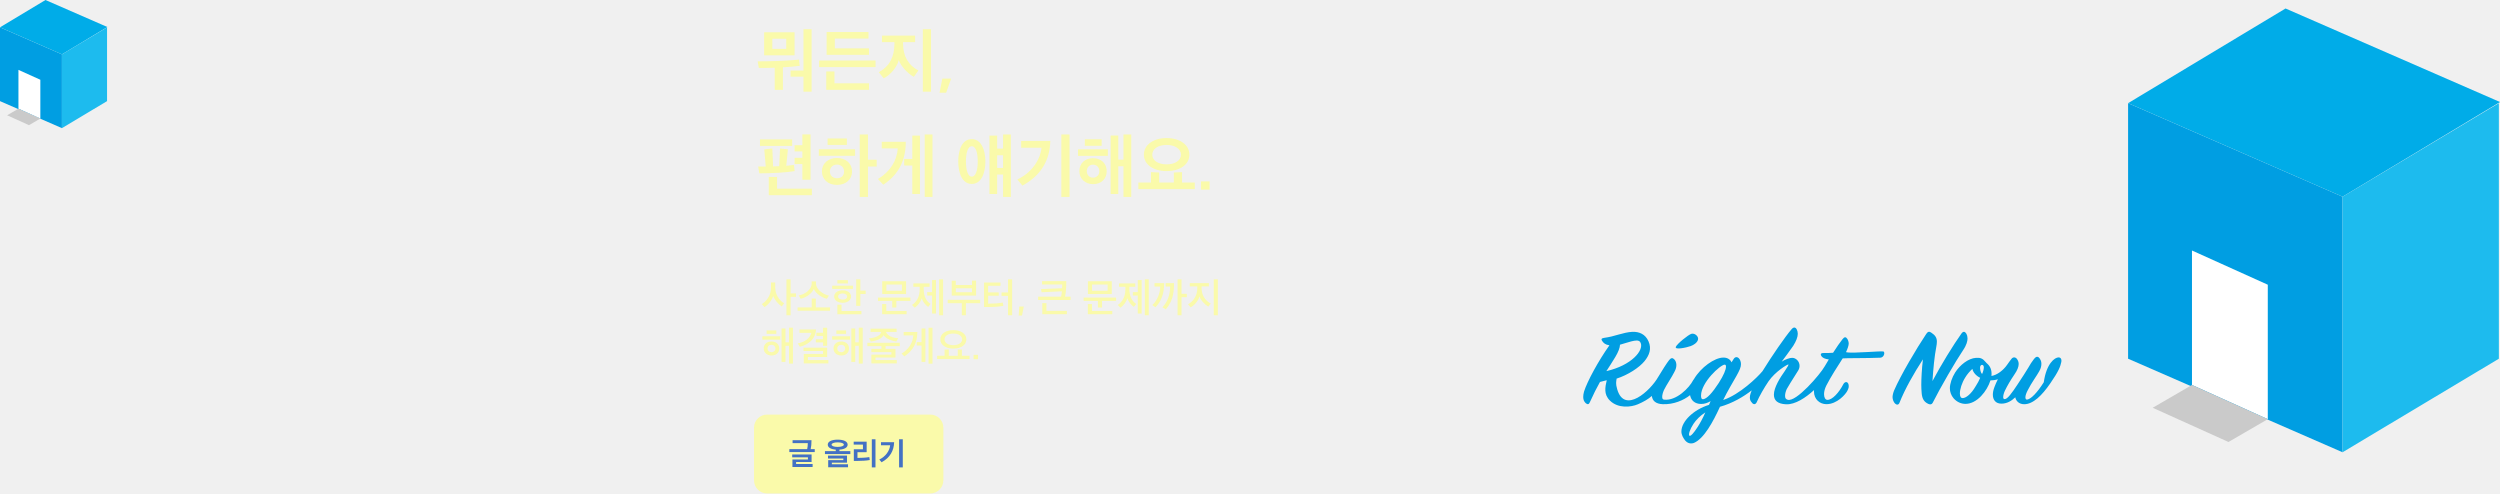
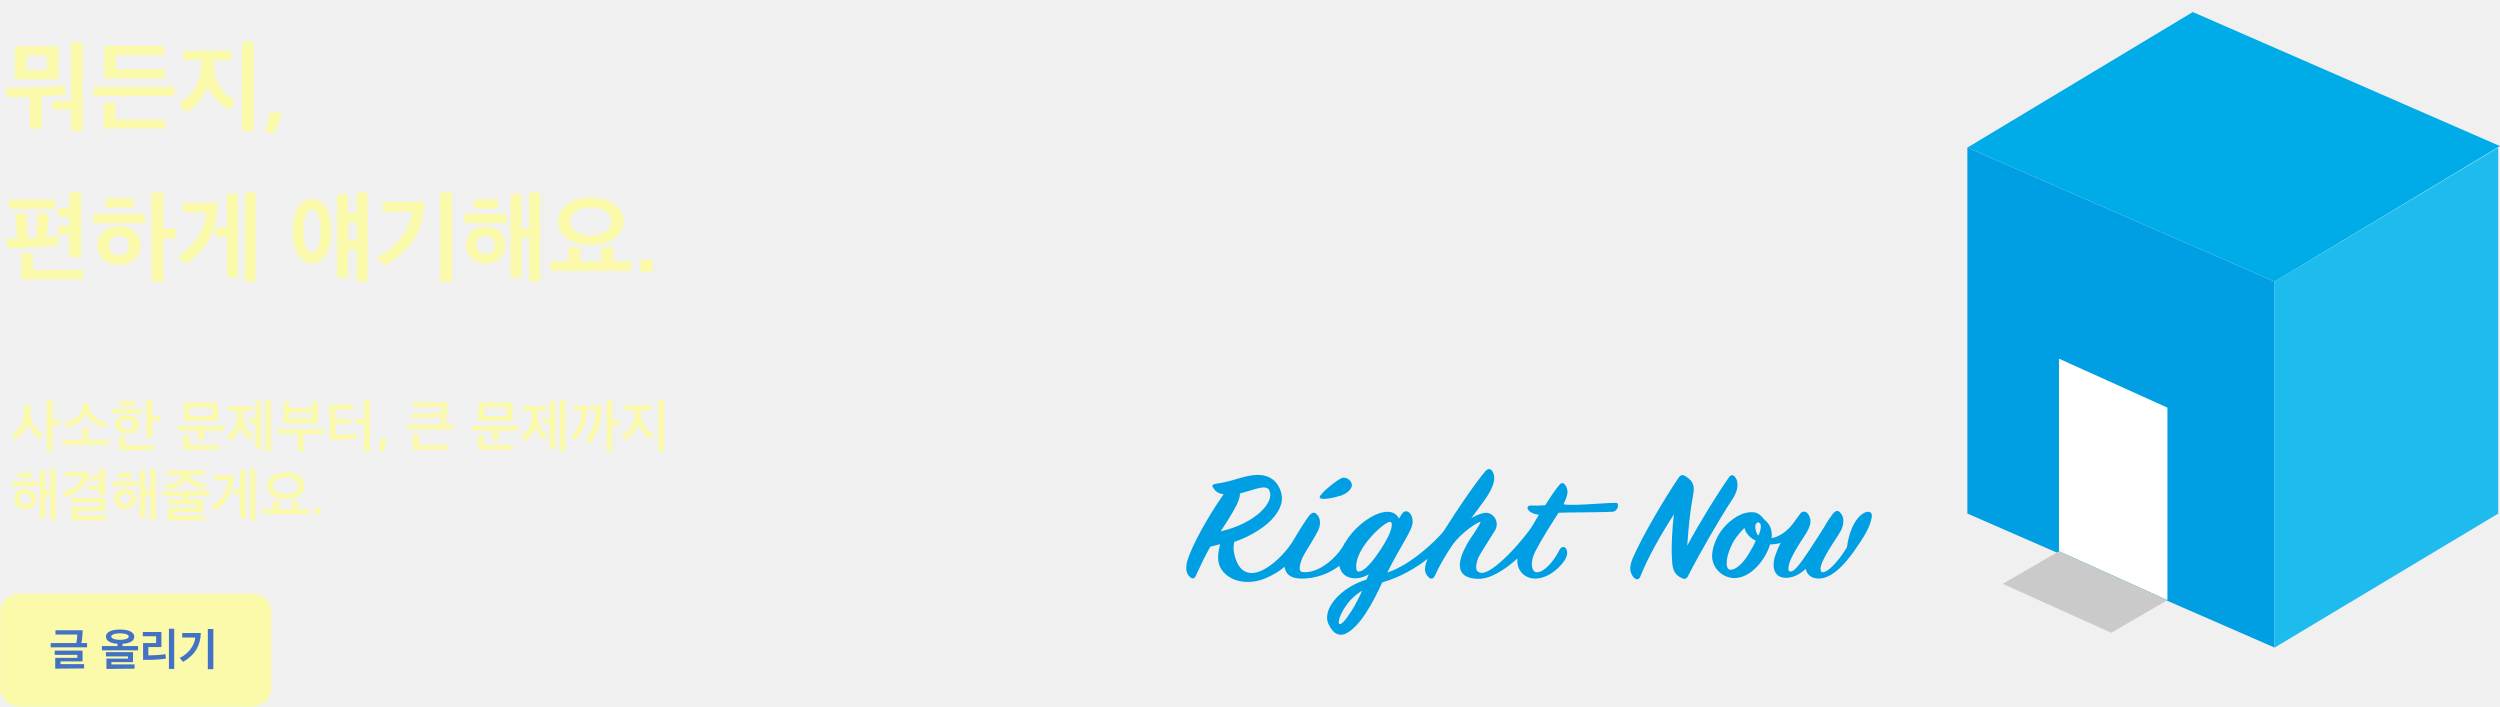
- <svg xmlns="http://www.w3.org/2000/svg" id="_레이어_2" data-name="레이어 2" viewBox="0 0 1425.94 281.46">
-   <defs>
-     <style>
-       .cls-1 {
-         fill: #4371c4;
-       }
- 
-       .cls-1, .cls-2, .cls-3, .cls-4, .cls-5, .cls-6, .cls-7 {
-         stroke-width: 0px;
-       }
- 
-       .cls-2 {
-         fill: #00ace8;
-       }
- 
-       .cls-3 {
-         fill: #009ee2;
-       }
- 
-       .cls-4 {
-         fill: #fff;
-       }
- 
-       .cls-5 {
-         fill: #fafaaa;
-       }
- 
-       .cls-6 {
-         fill: #1dbbee;
-       }
- 
-       .cls-7 {
-         fill: #cacaca;
-       }
-     </style>
-   </defs>
-   <g id="_레이어_1-2" data-name="레이어 1">
-     <g>
-       <path class="cls-5" d="m441.88,51.27v-12.64c-3.32.12-6.48.12-9.08.12l-.64-3.76c8.96,0,18.52-.4,23.6-1l.36,3.56c-2.8.4-6.12.64-9.56.84v12.88h-4.68Zm11.32-19.72h-17.36v-13.16h17.36v13.16Zm-4.76-9.44h-7.92v5.76h7.92v-5.76Zm2.48,18.12h7.36v-23.56h4.64v35.63h-4.64v-8.56h-7.36v-3.52Z" />
-       <path class="cls-5" d="m467.2,38.27v-3.76h32.19v3.76h-32.19Zm4.08,12.96v-10.48h4.68v6.76h19.72v3.72h-24.4Zm.2-19.96v-13h23.88v3.72h-19.2v5.6h19.48v3.68h-24.16Z" />
-       <path class="cls-5" d="m521.24,43.83c-3.16-1.6-7.52-6.12-8.6-9.56-.84,3.6-4.44,8.36-8.6,10.4l-2.8-3.48c6-3.2,8.92-8.72,8.92-16.2v-.96h-7.12v-3.72h18.92v3.72h-6.88v.92c0,7.52,3.4,12.48,8.76,15.24l-2.6,3.64Zm5.12,8.48V16.67h4.68v35.63h-4.68Z" />
-       <path class="cls-5" d="m537.48,44.83h5.04l-2.88,8.08h-3.76l1.6-8.08Z" />
-       <path class="cls-5" d="m453.24,97.59c-4.48.8-12.76,1.28-20.16,1.28l-.64-3.88h4.32l-.84-9.8c1.52-.2,3.04-.32,4.6-.52.12,3.44.28,6.8.44,10.24,1.16,0,2.32-.08,3.48-.12.12-3.36.28-6.72.48-10.08l4.48.44-.92,9.4c1.6-.16,3.04-.28,4.36-.52l.4,3.56Zm-19.76-14.36v-3.72h18.36v3.72h-18.36Zm5,28.12v-10.44h4.72v6.72h19.88v3.72h-24.6Zm14.72-28.52h4.44v-6.16h4.68v25.84h-4.68v-8.92h-4.44v-3.6h4.44v-3.64h-4.44v-3.52Z" />
-       <path class="cls-5" d="m467.04,88.87v-3.72h20.68v3.72h-20.68Zm10.36,1.24c5.12,0,8.6,3.2,8.6,7.68s-3.48,7.68-8.6,7.68-8.6-3.16-8.6-7.68,3.48-7.68,8.6-7.68Zm-5.36-11.12h11v3.68h-11v-3.68Zm5.36,22.68c2.6,0,4.04-1.56,4.04-3.88s-1.72-3.92-4.04-3.92-4.04,1.56-4.04,3.92,1.68,3.88,4.04,3.88Zm17.68-10.56h4.96v3.88h-4.96v17.32h-4.72v-35.63h4.72v14.44Z" />
-       <path class="cls-5" d="m503.8,105.35l-3.04-3.24c6.96-4.16,10.8-10.4,11.32-17.48h-9.16v-3.76h13.72c0,10.64-4.12,18.76-12.84,24.48Zm16.56,5.32v-16.24h-4.64v-3.76h4.64v-13.32h4.36v33.31h-4.36Zm7.08,1.64v-35.63h4.44v35.63h-4.44Z" />
-       <path class="cls-5" d="m554.24,104.91c-5.48,0-7.68-6.28-7.68-12.84s2.2-12.72,7.68-12.72,7.8,6.24,7.8,12.76-2.24,12.8-7.8,12.8Zm.04-21.48c-2.32,0-3.32,3.92-3.32,8.68s1,8.64,3.32,8.64,3.4-3.88,3.4-8.64-1-8.68-3.4-8.68Zm17.84,28.88v-12.76h-3.36v11.12h-4.4v-33.31h4.4v7.4h3.36v-8.08h4.44v35.63h-4.44Zm-3.36-16.52h3.36v-7.24h-3.36v7.24Z" />
-       <path class="cls-5" d="m583.16,105.87l-2.88-3.52c7.8-3.56,13.12-11,13.76-18.08h-11.6v-3.88h16.64c-.28,10.76-5.04,19.56-15.92,25.48Zm22.2,6.44v-35.63h4.68v35.63h-4.68Z" />
-       <path class="cls-5" d="m614.88,85.19h17v3.72h-17v-3.72Zm8.56,19.84c-4.6,0-7.8-3.16-7.8-7.4,0-4.52,3.24-7.4,7.8-7.4s7.8,2.92,7.8,7.4-3.16,7.4-7.8,7.4Zm-4.68-25.6h9.6v3.72h-9.6v-3.72Zm4.68,14.48c-2.04,0-3.56,1.52-3.56,3.72s1.52,3.72,3.56,3.72,3.6-1.56,3.6-3.72-1.52-3.72-3.6-3.72Zm17.36,18.4v-17.48h-2.96v15.84h-4.36v-33.35h4.36v13.76h2.96v-14.4h4.44v35.63h-4.44Z" />
-       <path class="cls-5" d="m649.28,107.87v-3.76h7.2v-5.92l4.68.2v5.72h8.36v-5.72l4.68-.2v5.92h7.28v3.76h-32.19Zm16.12-10.28c-7.8,0-12.96-3.92-12.96-9.36s5.16-9.48,12.96-9.48,13,4,13,9.48-5.16,9.36-13,9.36Zm0-14.92c-4.96,0-8.16,2.32-8.16,5.56s3.2,5.52,8.16,5.52,8.2-2.32,8.2-5.52-3.24-5.56-8.2-5.56Z" />
-       <path class="cls-5" d="m685.04,103.47h4.88v4.68h-4.88v-4.68Z" />
-     </g>
-     <rect class="cls-5" x="430.07" y="236.46" width="108" height="45" rx="7.48" ry="7.48" />
-     <g>
-       <path class="cls-1" d="m462.39,256.19h2.32v1.67h-14.49v-1.67h10.17c.23-.9.38-2.39.36-3.44h-8.68v-1.66h10.79c0,2.03-.14,3.67-.47,5.1Zm-10.41,10.17v-4.3h8.84v-1.19h-8.97v-1.66h11.06v4.3h-8.84v1.15h9.42v1.69h-11.51Z" />
-       <path class="cls-1" d="m477.8,250.76c3.6,0,5.67,1.15,5.67,2.86,0,1.57-1.69,2.65-4.68,2.84v.86h6.23v1.67h-14.49v-1.67h6.16v-.86c-2.92-.22-4.56-1.31-4.56-2.84,0-1.71,2.05-2.86,5.67-2.86Zm-5.42,15.75v-4.07h8.64v-.9h-8.75v-1.66h10.84v4.03h-8.64v.88h9.22v1.71h-11.31Zm5.42-11.6c2.21,0,3.51-.58,3.51-1.3s-1.3-1.3-3.51-1.3-3.49.58-3.49,1.3,1.28,1.3,3.49,1.3Z" />
-       <path class="cls-1" d="m496.09,262.39c-1.69.34-4.68.52-7.4.52h-1.69v-6.66h5.2v-2.67h-5.28v-1.67h7.4v6.01h-5.24v3.26c1.53,0,4.72-.09,6.77-.47l.23,1.67Zm3.26-11.85v16.04h-2.09v-16.04h2.09Z" />
-       <path class="cls-1" d="m502.83,263.68l-1.3-1.58c3.51-1.6,5.91-4.95,6.19-8.14h-5.22v-1.75h7.49c-.13,4.84-2.27,8.8-7.17,11.47Zm9.99,2.9v-16.04h2.11v16.04h-2.11Z" />
-     </g>
-     <g>
-       <path class="cls-3" d="m964.4,197.36c1.56-.55,3.49-1.77,4.07-3.48.64-1.9-1.79-4.05-3.75-3.48-1.73.5-8.33,5.83-8.89,7.48-.6,1.78,5.84.46,8.58-.51Z" />
-       <path class="cls-3" d="m1052.9,200.89c.86-1.81,1.56-3.77,1.56-4.93,0-.78-.29-1.88-.79-2.65-.79-1.23-1.65-1.29-2.73.13-1.65,2.13-3.16,4.27-5.39,7.76-1.58.13-3.52.19-5.17.13-1.65-.06-2.37.58-1.37,1.94.57.78,1.87,1.49,4.1,1.75-.78,1.27-1.56,2.58-2.3,3.87-.08.09-.15.2-.21.31-2.16,3.95-16.25,20.58-21.07,18.78-.94-.35-1.37-.84-1.37-2.2,0-1.03.29-2.39.93-3.82.79-1.55,2.59-4.27,6.54-10.61.57-.91.79-1.81.79-2.72,0-2.52-2.08-4.53-4.17-4.53-1.37,0-3.88.78-6.04,2.2.72-.91,5.17-6.92,6.61-9.05,1.72-2.72,2.59-5.11,2.59-6.86,0-.91-.22-1.75-.57-2.46-.65-1.29-1.72-1.55-2.87-.26-3.81,4.4-11.21,15.19-16.69,24.03-3.02,3.66-13.09,13.36-22.41,16.45,2.37-4.92,5.25-9.64,7.55-13.71,1.8-3.23,2.59-4.98,2.59-6.73,0-1.36-.5-2.59-1.15-3.3-.93-.97-2.23-1.03-3.09.45-.43.71-.86,1.36-1.15,1.81-.65-1.55-2.23-2.72-4.6-2.72-5.12,0-12.94,5.65-16.83,12.29-.15.13-.29.32-.42.57-2.23,4.4-9.6,11.94-16.61,11.14-.79-.09-1.08-.58-1.08-1.62s.36-2.39,1.01-3.88c1.22-2.59,4.53-7.44,5.89-10.22,1.87-3.23,1.29-6.02-.07-7.31-.93-.97-1.8-.84-2.87.45-1.36,1.72-4.21,6.22-6.22,9.6-4.41,7.84-19.15,21.36-23.37,7.18-1.03-3.47-.59-4.35-.37-6.2,6.42-2.06,12.86-6.23,15.94-9.99,2.66-3.3,4.17-6.99,2.23-11.32-1.8-4.07-5.32-5.5-9.13-5.37-2.66.13-5.17.78-7.91,1.55-2.59.78-5.32,1.49-8.19,1.88-1.51.19-1.87.71-1.29,1.62.86,1.36,1.87,2.26,4.24,2.65-6.32,8.86-12.65,20.63-14.44,26.26-.36,1.16-.5,2.33-.5,3.23,0,1.62.57,2.65,1.37,3.43,1.08.97,1.87.84,2.37-.39,2.16-4.79,4.02-8.47,5.82-11.64l3.86-.99c-.88,3.87-1.84,8,1.78,11.59,4.67,4.62,12,3.84,16.03,2.11,3.11-1.34,5.84-2.87,7.91-4.73.31,2.78,2.27,4.56,6.28,4.7,6.26.22,11.89-2.26,15.52-5.15.55,3.04,2.8,5.02,6.34,5.02,1.94,0,3.81-.65,5.39-1.62l-.93,2.13c-8.77,2.72-15.74,9.38-15.74,15.2,0,2.01,1.08,3.69,2.08,5.04,1.51,1.81,3.31,2.07,5.03,1.49,5.82-2.46,11.07-12.29,14.88-20.63,7.17-1.99,13.49-5.78,18.12-9.37-.03.06-.06.13-.08.19-1.8,4.27-.79,5.82.36,7.05.86.97,1.94.78,2.52-.39,1.72-3.88,4.31-8.34,6.76-11.97,3.81-5.56,10.64-9.64,11.28-9.64.5,0-.57,1.55-1.94,3.69-2.73,3.82-6.25,9.44-6.25,13.52,0,3.36,2.16,5.26,6.9,5.5,5.22.26,11.26-3.78,16-8.12-.03.28-.04.55-.04.81,0,4.46,3.31,7.24,7.11,7.24,6.04,0,10.85-5.56,11.86-7.5.79-1.49,1.08-2.46.72-3.82-.5-1.75-2.16-1.62-2.95-.06-2.52,4.85-6.25,8.93-9.06,8.93-1.22,0-1.94-1.36-1.94-3.3,0-1.42.43-3.1,1.29-4.85,2.52-4.92,6.61-11.32,9.34-15.52,1.58-.19,14.18-.06,21.48-.39,1.73-.08,2.73-2.24,2.01-3.41-.5-.78-17.85,1.22-21.6.25Zm-131.62,2.83c1.8-3.04,2.66-5.3,2.73-7.11l2.8-.84c2.3-.71,5.03-1.55,6.68-1.55,1.08,0,1.87.32,2.3,1.36,1.87,4.27-5.17,12.81-19.55,16.1,1.29-2,3.09-4.72,5.03-7.96Zm47.01,39.84c-2.23,3.49-4.02,5.43-4.67,4.98-.72-.58.22-3.62,2.3-6.79,1.51-2.26,3.74-4.59,6.76-6.53-1.37,3.23-2.95,6.08-4.38,8.34Zm12.07-25.16c-3.52,5.43-6.9,9.38-9.2,9.31-.65,0-.93-.84-.93-2.07,0-7.5,11.07-17.66,13.51-17.66.5,0,.72.39.72,1.16,0,1.68-1.29,4.85-4.1,9.25Z" />
-       <path class="cls-3" d="m1122.21,192.85c0-.91-.22-1.75-.65-2.52-.79-1.23-1.65-1.55-2.73-.19-4.74,6.66-11.71,17.98-16.6,27.23.5-7.44,1.15-14.16,2.16-19.4.22-1.16.36-2.2.36-3.1,0-2.33-1.01-3.69-3.16-5.11-1.08-.78-1.94-.78-2.87.65-5.46,8.15-14.59,23.54-18.33,32.21-.57,1.36-.93,2.91-.93,3.88,0,1.49.65,2.78,1.37,3.62,1.01.97,2.08.91,2.59-.39,3.16-7.96,8.26-16.88,13.37-24.77-.65,5.5-.93,10.87-.93,14.62,0,1.55.07,2.85.22,4.72.29,3.3,1.44,4.98,3.81,6.08,1.22.58,2.01.19,2.44-.58,4.38-8.73,13.22-23.93,17.25-29.88,2.23-3.23,2.66-5.5,2.66-7.05Z" />
-       <path class="cls-3" d="m1174.14,203.85c-2.08,0-6.9,3.36-8.41,14.16-3.59,5.76-7.47,9.9-9.7,9.9-.5,0-.79-.52-.79-1.36,0-.91.5-2.39,1.29-3.88,2.23-4.46,5.25-8.41,6.61-10.93.93-1.62,1.22-2.98,1.22-4.27,0-1.36-.43-2.26-1.15-3.23-.93-1.16-1.94-.91-3.02.45-1.22,1.55-2.3,3.23-3.38,5.17-1.37,2.2-3.09,5.04-6.11,9.51-3.16,4.79-5.68,8.28-7.26,8.28-.65,0-.86-.39-.86-1.16,0-.91.29-2.13.93-3.56,1.44-3.04,3.16-5.89,5.53-9.44,1.58-2.26,2.37-4.27,2.37-5.89,0-1.03-.36-2.07-1.08-2.98-.79-.97-2.16-1.1-3.02.06-.79.97-1.8,2.39-2.52,3.43-2.16,3.1-5.61,5.76-8.91,6.34.36-3.56-.86-5.63-2.3-6.92-.36-.32-.72-.65-1.01-1.03-1.65-2-2.95-2.59-5.53-2.39-4.38.26-9.2,4.14-11.86,8.34-1.8,2.85-3.02,6.34-3.02,9.05,0,1.94.72,4.01,2.08,5.63,2.01,2.33,4.6,3.23,6.83,3.23,6.61,0,12.36-7.37,14.23-13.39,1.37,0,2.8-.19,4.24-.65-.79,1.55-1.37,2.91-1.94,4.4-.65,1.68-.93,3.17-.93,4.4,0,2.85,1.51,5.11,4.89,5.11,3.16,0,5.75-1.55,7.91-3.62.43,2.26,2.3,3.95,5.1,3.95,4.96,0,10.06-4.85,14.95-12.03,4.67-6.73,5.68-9.51,6.18-11.97.36-1.75-.36-2.72-1.58-2.72Zm-47.29,16.49c-2.52,4.4-5.53,6.73-7.4,6.73-.93,0-1.58-.71-1.58-2.65,0-2.39,1.08-5.95,3.02-9.05,1.15-1.94,2.66-3.62,4.1-4.98.43,2.13,2.3,4.07,4.46,5.11-.57,1.42-1.44,3.04-2.59,4.85Zm3.67-6.99c-.79-.84-1.15-2.52-1.15-3.69,0-1.03.65-1.55,1.08-1.55.5,0,1.08.39,1.08,1.36,0,.84-.29,2.39-1.01,3.88Z" />
-     </g>
-     <g>
-       <polygon class="cls-3" points="1336.14 257.96 1213.81 204.6 1213.81 58.84 1336.14 112.2 1336.14 257.96" />
-       <polygon class="cls-4" points="1293.49 239.09 1250.25 219.57 1250.25 142.88 1293.49 162.4 1293.49 239.09" />
-       <polygon class="cls-7" points="1293.49 239.09 1250.25 219.57 1227.83 232.58 1271.07 252.1 1293.49 239.09" />
-       <polygon class="cls-2" points="1425.94 58.19 1303.61 4.84 1213.81 58.84 1336.14 112.2 1425.94 58.19" />
-       <polygon class="cls-6" points="1336.14 257.96 1425.29 204.6 1425.29 58.84 1336.14 112.2 1336.14 257.96" />
-     </g>
-     <g>
-       <path class="cls-5" d="m445.88,174.8c-1.75-1.13-4.14-3.75-4.88-6-.71,2.44-2.76,5.01-5.01,6.37l-1.45-1.72c3.2-2.07,5.22-5.45,5.22-9.36v-2.99h2.41v2.85c0,3.93,2.09,7.2,5.1,9.08l-1.4,1.77Zm5.06-7.47h3.08v1.98h-3.08v10.51h-2.37v-20.49h2.37v8Z" />
-       <path class="cls-5" d="m454.92,177.24v-1.91h8.05v-5.04h2.35v5.04h8.12v1.91h-18.51Zm16.69-6.81c-3.06-.78-6.39-3.1-7.45-5.63-.94,2.55-4.35,4.9-7.45,5.63l-1.15-1.91c3.36-.53,7.4-3.29,7.4-6.81v-1.22h2.46v1.22c0,3.47,4.32,6.32,7.4,6.9l-1.22,1.82Z" />
-       <path class="cls-5" d="m474.65,164.79v-1.86h11.87v1.86h-11.87Zm5.98,7.91c-2.76,0-4.85-1.4-4.85-3.56s2.07-3.56,4.85-3.56,4.81,1.45,4.81,3.56-2.07,3.56-4.81,3.56Zm-3.01-12.92h6v1.89h-6v-1.89Zm0,19.48v-5.5h2.37v3.61h11.34v1.89h-13.71Zm3.01-11.89c-1.45,0-2.6.69-2.6,1.77s1.15,1.75,2.6,1.75,2.55-.64,2.55-1.75-1.17-1.77-2.55-1.77Zm10.09-1.63h3.04v1.95h-3.04v6.78h-2.37v-15.15h2.37v6.42Z" />
-       <path class="cls-5" d="m508.9,175.4v-3.77h-8.14v-1.91h18.51v1.91h-8.02v3.77h-2.35Zm-5.75,3.82v-5.79h2.37v3.93h11.59v1.86h-13.96Zm13.66-11.5h-13.61v-7.31h13.61v7.31Zm-2.37-5.43h-8.88v3.54h8.88v-3.54Z" />
-       <path class="cls-5" d="m529.41,175.05c-1.38-.87-3.17-3.06-3.73-5.01-.46,2.02-2.23,4.37-4,5.47l-1.47-1.59c2.71-1.79,4.35-4.78,4.35-8.83v-1.52h-3.61v-1.91h9.27v1.91h-3.36v1.45c0,4.07,1.63,6.99,3.93,8.32l-1.38,1.7Zm2.23,3.79v-10.28h-2.81v-1.95h2.81v-6.88h2.21v19.11h-2.21Zm4.02.97v-20.49h2.25v20.49h-2.25Z" />
-       <path class="cls-5" d="m548.59,179.83v-6.9h-8.05v-1.91h18.51v1.91h-8.12v6.9h-2.35Zm-5.75-11.24v-8.49h2.32v2.46h9.24v-2.51h2.35v8.53h-13.91Zm11.57-4.16h-9.24v2.25h9.24v-2.25Z" />
-       <path class="cls-5" d="m569.66,168.68h-6.05v4.51c2.74,0,5.59-.07,8.35-.62l.34,1.86c-2.14.46-5.01.67-8.88.69h-2.14v-13.96h9.38v1.86h-7.06v3.75h6.05v1.91Zm5.29,11.13v-11.04h-3.7v-1.95h3.7v-7.5h2.35v20.49h-2.35Z" />
-       <path class="cls-5" d="m581.37,174.84h2.58l-1.01,5.13h-1.91l.34-5.13Z" />
-       <path class="cls-5" d="m607.49,169.23h3.15v1.89h-18.51v-1.89h13.08c.21-.83.37-1.93.46-3.08l-11.59.55-.3-1.82,12-.48c.05-.76.07-1.49.07-2.16h-11.5v-1.89h13.84c0,3.38-.21,6.71-.71,8.88Zm-12.99,9.98v-6.32h2.37v4.42h11.66v1.91h-14.03Z" />
-       <path class="cls-5" d="m626.22,175.4v-3.77h-8.14v-1.91h18.51v1.91h-8.02v3.77h-2.35Zm-5.75,3.82v-5.79h2.37v3.93h11.59v1.86h-13.96Zm13.66-11.5h-13.61v-7.31h13.61v7.31Zm-2.37-5.43h-8.88v3.54h8.88v-3.54Z" />
-       <path class="cls-5" d="m646.73,175.05c-1.38-.87-3.17-3.06-3.73-5.01-.46,2.02-2.23,4.37-4,5.47l-1.47-1.59c2.71-1.79,4.35-4.78,4.35-8.83v-1.52h-3.61v-1.91h9.27v1.91h-3.36v1.45c0,4.07,1.63,6.99,3.93,8.32l-1.38,1.7Zm2.23,3.79v-10.28h-2.81v-1.95h2.81v-6.88h2.21v19.11h-2.21Zm4.02.97v-20.49h2.25v20.49h-2.25Z" />
-       <path class="cls-5" d="m659.06,175.26l-1.82-1.24c2.92-2.69,4.51-6.92,4.53-10.6h-3.27v-1.91h5.5c0,6.09-1.61,10.23-4.94,13.75Zm5.86,1.22l-1.89-1.22c3.1-3.2,4.39-7.61,4.39-11.84h-2.55v-1.91h4.76c0,6.62-1.08,10.67-4.71,14.97Zm8.99-8.9h3.04v1.95h-3.04v10.28h-2.25v-20.49h2.25v8.26Z" />
-       <path class="cls-5" d="m689.19,174.87c-1.91-1.06-4.39-3.68-5.06-5.79-.53,2.21-2.6,4.92-5.04,6.21l-1.49-1.72c3.27-1.84,5.31-5.08,5.31-9.22v-1.01h-4.28v-1.86h10.88v1.86h-4.16v.99c0,4.14,2.21,7.2,5.22,8.83l-1.38,1.72Zm3.1,4.94v-20.49h2.35v20.49h-2.35Z" />
-       <path class="cls-5" d="m434.84,191.8h10.19v1.95h-10.19v-1.95Zm5.2,10.97c-2.62,0-4.42-1.72-4.42-3.98,0-2.46,1.79-4.02,4.42-4.02s4.42,1.61,4.42,4.02-1.79,3.98-4.42,3.98Zm-2.78-14.33h5.54v1.98h-5.54v-1.98Zm2.78,8.21c-1.31,0-2.25.85-2.25,2.14s.94,2.09,2.25,2.09,2.25-.9,2.25-2.09c0-1.29-.94-2.14-2.25-2.14Zm10,10.76v-10.19h-2.02v9.22h-2.23v-19.11h2.23v7.93h2.02v-8.35h2.25v20.49h-2.25Z" />
-       <path class="cls-5" d="m456.21,197.78l-1.22-1.91c3.96-.71,7.04-2.97,7.8-6.02h-6.78v-1.95h9.43c-.21,5.59-4.53,8.71-9.22,9.89Zm2.23,9.5v-5.4h10.99v-1.68h-11.13v-1.89h13.48v5.31h-10.97v1.77h11.66v1.89h-14.03Zm10.99-10.05v-1.93h-4.09v-1.79h4.09v-1.91h-3.75v-1.82h3.75v-2.85h2.35v10.3h-2.35Z" />
-       <path class="cls-5" d="m474.63,191.8h10.19v1.95h-10.19v-1.95Zm5.2,10.97c-2.62,0-4.42-1.72-4.42-3.98,0-2.46,1.79-4.02,4.42-4.02s4.42,1.61,4.42,4.02-1.79,3.98-4.42,3.98Zm-2.78-14.33h5.54v1.98h-5.54v-1.98Zm2.78,8.21c-1.31,0-2.25.85-2.25,2.14s.94,2.09,2.25,2.09,2.25-.9,2.25-2.09c0-1.29-.94-2.14-2.25-2.14Zm10,10.76v-10.19h-2.02v9.22h-2.23v-19.11h2.23v7.93h2.02v-8.35h2.25v20.49h-2.25Z" />
-       <path class="cls-5" d="m497.01,207.27v-5.01h11.41v-1.4h-11.41v-1.89h5.75v-1.54h-8.05v-1.91h18.51v1.91h-8.12v1.54h5.66v4.97h-11.41v1.45h12.16v1.89h-14.51Zm14.26-12.49c-3.01-.37-6.19-1.75-7.29-3.66-.92,1.98-3.96,3.31-7.27,3.68l-1.03-1.82c3.29-.23,6.42-1.36,6.99-3.66h-6.12v-1.86h14.85v1.86h-6.05c.69,2.28,4.16,3.45,6.94,3.61l-1.04,1.84Z" />
-       <path class="cls-5" d="m515.8,203.27l-1.56-1.61c4.07-2.41,6.44-6.12,6.69-10.35h-5.52v-1.93h7.84c-.05,6.25-2.53,10.65-7.45,13.89Zm9.82,3.17v-9.36h-2.74v-1.93h2.74v-7.82h2.21v19.11h-2.21Zm4,.97v-20.49h2.25v20.49h-2.25Z" />
-       <path class="cls-5" d="m534.5,204.81v-1.89h4.28v-3.56l2.39-.02v3.59h5.1v-3.59l2.37.02v3.56h4.37v1.89h-18.51Zm9.24-5.98c-4.44,0-7.4-2.16-7.4-5.27s2.97-5.27,7.4-5.27,7.45,2.18,7.45,5.27-2.94,5.27-7.45,5.27Zm0-8.58c-3.01,0-5.01,1.33-5.01,3.31s2,3.31,5.01,3.31,5.04-1.33,5.04-3.31-1.98-3.31-5.04-3.31Z" />
-       <path class="cls-5" d="m555.31,202.4h2.53v2.48h-2.53v-2.48Z" />
-     </g>
-     <g>
-       <polygon class="cls-3" points="35.32 73.08 0 57.68 0 15.59 35.32 31 35.32 73.08" />
-       <polygon class="cls-4" points="23.01 67.63 10.52 62 10.52 39.85 23.01 45.49 23.01 67.63" />
-       <polygon class="cls-7" points="23.01 67.63 10.52 62 4.05 65.75 16.53 71.39 23.01 67.63" />
-       <polygon class="cls-2" points="61.24 15.41 25.93 0 0 15.59 35.32 31 61.24 15.41" />
-       <polygon class="cls-6" points="35.32 73.08 61.06 57.68 61.06 15.59 35.32 31 35.32 73.08" />
-     </g>
+ <svg xmlns="http://www.w3.org/2000/svg" version="1.1" id="_레이어_2" x="0px" y="0px" viewBox="0 0 996 281.5" style="enable-background:new 0 0 996 281.5;" xml:space="preserve">
+   <style type="text/css">
+ 	.st0{fill:#FAFAAA;}
+ 	.st1{fill:#4371C4;}
+ 	.st2{fill:#009EE2;}
+ 	.st3{fill:#FFFFFF;}
+ 	.st4{fill:#CACACA;}
+ 	.st5{fill:#00ACE8;}
+ 	.st6{fill:#1DBBEE;}
+ </style>
+   <g>
+     <path class="st0" d="M11.9,51.3V38.6c-3.3,0.1-6.5,0.1-9.1,0.1L2.2,35c9,0,18.5-0.4,23.6-1l0.4,3.6c-2.8,0.4-6.1,0.6-9.6,0.8v12.9   C16.6,51.3,11.9,51.3,11.9,51.3z M23.2,31.6H5.9V18.4h17.4V31.6z M18.5,22.1h-7.9v5.8h7.9V22.1z M20.9,40.2h7.4V16.7h4.6v35.6h-4.6   v-8.6h-7.4V40.2L20.9,40.2z" />
+     <path class="st0" d="M37.2,38.3v-3.8h32.2v3.8H37.2z M41.3,51.2V40.8H46v6.8h19.7v3.7C65.7,51.2,41.3,51.2,41.3,51.2z M41.5,31.3   v-13h23.9V22H46.2v5.6h19.5v3.7H41.5z" />
+     <path class="st0" d="M91.3,43.8c-3.2-1.6-7.5-6.1-8.6-9.6c-0.8,3.6-4.4,8.4-8.6,10.4l-2.8-3.5c6-3.2,8.9-8.7,8.9-16.2v-1h-7.1v-3.7   H92V24h-6.9v0.9c0,7.5,3.4,12.5,8.8,15.2L91.3,43.8L91.3,43.8z M96.4,52.3V16.7h4.7v35.6L96.4,52.3L96.4,52.3z" />
+     <path class="st0" d="M107.5,44.8h5l-2.9,8.1h-3.8L107.5,44.8L107.5,44.8z" />
+     <path class="st0" d="M23.3,97.6c-4.5,0.8-12.8,1.3-20.2,1.3L2.5,95h4.3l-0.8-9.8c1.5-0.2,3-0.3,4.6-0.5c0.1,3.4,0.3,6.8,0.4,10.2   c1.2,0,2.3-0.1,3.5-0.1c0.1-3.4,0.3-6.7,0.5-10.1l4.5,0.4l-0.9,9.4c1.6-0.2,3-0.3,4.4-0.5L23.3,97.6z M3.5,83.2v-3.7h18.4v3.7H3.5z    M8.5,111.3v-10.4h4.7v6.7h19.9v3.7H8.5z M23.2,82.8h4.4v-6.2h4.7v25.8h-4.7v-8.9h-4.4V90h4.4v-3.6h-4.4V82.8z" />
+     <path class="st0" d="M37.1,88.9v-3.7h20.7v3.7H37.1z M47.4,90.1c5.1,0,8.6,3.2,8.6,7.7s-3.5,7.7-8.6,7.7s-8.6-3.2-8.6-7.7   S42.3,90.1,47.4,90.1z M42.1,79h11v3.7h-11V79z M47.4,101.7c2.6,0,4-1.6,4-3.9s-1.7-3.9-4-3.9s-4,1.6-4,3.9S45.1,101.7,47.4,101.7z    M65.1,91.1h5V95h-5v17.3h-4.7V76.7h4.7V91.1L65.1,91.1z" />
+     <path class="st0" d="M73.8,105.3l-3-3.2c7-4.2,10.8-10.4,11.3-17.5h-9.2v-3.8h13.7C86.7,91.5,82.5,99.6,73.8,105.3L73.8,105.3z    M90.4,110.7V94.4h-4.6v-3.8h4.6V77.3h4.4v33.3L90.4,110.7L90.4,110.7z M97.5,112.3V76.7h4.4v35.6H97.5z" />
+     <path class="st0" d="M124.3,104.9c-5.5,0-7.7-6.3-7.7-12.8s2.2-12.7,7.7-12.7c5.5,0,7.8,6.2,7.8,12.8S129.8,104.9,124.3,104.9z    M124.3,83.4c-2.3,0-3.3,3.9-3.3,8.7s1,8.6,3.3,8.6s3.4-3.9,3.4-8.6S126.7,83.4,124.3,83.4z M142.1,112.3V99.6h-3.4v11.1h-4.4V77.4   h4.4v7.4h3.4v-8.1h4.4v35.6C146.6,112.3,142.1,112.3,142.1,112.3z M138.8,95.8h3.4v-7.2h-3.4V95.8z" />
+     <path class="st0" d="M153.2,105.9l-2.9-3.5c7.8-3.6,13.1-11,13.8-18.1h-11.6v-3.9h16.6C168.8,91.2,164.1,100,153.2,105.9   L153.2,105.9z M175.4,112.3V76.7h4.7v35.6C180.1,112.3,175.4,112.3,175.4,112.3z" />
+     <path class="st0" d="M184.9,85.2h17v3.7h-17V85.2z M193.5,105c-4.6,0-7.8-3.2-7.8-7.4c0-4.5,3.2-7.4,7.8-7.4s7.8,2.9,7.8,7.4   S198.1,105,193.5,105z M188.8,79.4h9.6v3.7h-9.6V79.4z M193.5,93.9c-2,0-3.6,1.5-3.6,3.7s1.5,3.7,3.6,3.7s3.6-1.6,3.6-3.7   S195.5,93.9,193.5,93.9z M210.8,112.3V94.8h-3v15.8h-4.4V77.3h4.4v13.8h3V76.7h4.4v35.6C215.3,112.3,210.8,112.3,210.8,112.3z" />
+     <path class="st0" d="M219.3,107.9v-3.8h7.2v-5.9l4.7,0.2v5.7h8.4v-5.7l4.7-0.2v5.9h7.3v3.8H219.3L219.3,107.9z M235.4,97.6   c-7.8,0-13-3.9-13-9.4s5.2-9.5,13-9.5s13,4,13,9.5S243.3,97.6,235.4,97.6z M235.4,82.7c-5,0-8.2,2.3-8.2,5.6s3.2,5.5,8.2,5.5   s8.2-2.3,8.2-5.5S240.4,82.7,235.4,82.7z" />
+     <path class="st0" d="M255.1,103.5h4.9v4.7h-4.9V103.5z" />
+   </g>
+   <path class="st0" d="M7.6,236.5h93c4.1,0,7.5,3.3,7.5,7.5v30c0,4.1-3.3,7.5-7.5,7.5h-93c-4.1,0-7.5-3.3-7.5-7.5v-30  C0.1,239.8,3.4,236.5,7.6,236.5z" />
+   <g>
+     <path class="st1" d="M32.4,256.2h2.3v1.7H20.2v-1.7h10.2c0.2-0.9,0.4-2.4,0.4-3.4h-8.7v-1.7h10.8C32.9,253.1,32.7,254.8,32.4,256.2   L32.4,256.2z M22,266.4v-4.3h8.8v-1.2h-9v-1.7h11.1v4.3h-8.8v1.1h9.4v1.7L22,266.4L22,266.4z" />
+     <path class="st1" d="M47.8,250.8c3.6,0,5.7,1.1,5.7,2.9c0,1.6-1.7,2.6-4.7,2.8v0.9H55v1.7H40.6v-1.7h6.2v-0.9   c-2.9-0.2-4.6-1.3-4.6-2.8C42.2,251.9,44.2,250.8,47.8,250.8L47.8,250.8z M42.4,266.5v-4.1H51v-0.9h-8.8v-1.7h10.8v4h-8.6v0.9h9.2   v1.7L42.4,266.5L42.4,266.5z M47.8,254.9c2.2,0,3.5-0.6,3.5-1.3s-1.3-1.3-3.5-1.3s-3.5,0.6-3.5,1.3S45.6,254.9,47.8,254.9z" />
+     <path class="st1" d="M66.1,262.4c-1.7,0.3-4.7,0.5-7.4,0.5H57v-6.7h5.2v-2.7h-5.3v-1.7h7.4v6h-5.2v3.3c1.5,0,4.7-0.1,6.8-0.5   L66.1,262.4L66.1,262.4z M69.4,250.5v16h-2.1v-16H69.4z" />
+     <path class="st1" d="M72.9,263.7l-1.3-1.6c3.5-1.6,5.9-5,6.2-8.1h-5.2v-1.8H80C79.9,257.1,77.7,261,72.9,263.7L72.9,263.7z    M82.8,266.6v-16H85v16H82.8z" />
+   </g>
+   <g>
+     <path class="st2" d="M534.4,197.4c1.6-0.6,3.5-1.8,4.1-3.5c0.6-1.9-1.8-4.1-3.8-3.5c-1.7,0.5-8.3,5.8-8.9,7.5   C525.3,199.7,531.7,198.3,534.4,197.4L534.4,197.4z" />
+     <path class="st2" d="M622.9,200.9c0.9-1.8,1.6-3.8,1.6-4.9c0-0.8-0.3-1.9-0.8-2.6c-0.8-1.2-1.7-1.3-2.7,0.1   c-1.7,2.1-3.2,4.3-5.4,7.8c-1.6,0.1-3.5,0.2-5.2,0.1s-2.4,0.6-1.4,1.9c0.6,0.8,1.9,1.5,4.1,1.8c-0.8,1.3-1.6,2.6-2.3,3.9   c-0.1,0.1-0.2,0.2-0.2,0.3c-2.2,3.9-16.2,20.6-21.1,18.8c-0.9-0.4-1.4-0.8-1.4-2.2c0-1,0.3-2.4,0.9-3.8c0.8-1.6,2.6-4.3,6.5-10.6   c0.6-0.9,0.8-1.8,0.8-2.7c0-2.5-2.1-4.5-4.2-4.5c-1.4,0-3.9,0.8-6,2.2c0.7-0.9,5.2-6.9,6.6-9.1c1.7-2.7,2.6-5.1,2.6-6.9   c0-0.9-0.2-1.8-0.6-2.5c-0.7-1.3-1.7-1.6-2.9-0.3c-3.8,4.4-11.2,15.2-16.7,24c-3,3.7-13.1,13.4-22.4,16.4c2.4-4.9,5.2-9.6,7.5-13.7   c1.8-3.2,2.6-5,2.6-6.7c0-1.4-0.5-2.6-1.2-3.3c-0.9-1-2.2-1-3.1,0.4c-0.4,0.7-0.9,1.4-1.2,1.8c-0.7-1.6-2.2-2.7-4.6-2.7   c-5.1,0-12.9,5.6-16.8,12.3c-0.2,0.1-0.3,0.3-0.4,0.6c-2.2,4.4-9.6,11.9-16.6,11.1c-0.8-0.1-1.1-0.6-1.1-1.6s0.4-2.4,1-3.9   c1.2-2.6,4.5-7.4,5.9-10.2c1.9-3.2,1.3-6-0.1-7.3c-0.9-1-1.8-0.8-2.9,0.4c-1.4,1.7-4.2,6.2-6.2,9.6c-4.4,7.8-19.1,21.4-23.4,7.2   c-1-3.5-0.6-4.4-0.4-6.2c6.4-2.1,12.9-6.2,15.9-10c2.7-3.3,4.2-7,2.2-11.3c-1.8-4.1-5.3-5.5-9.1-5.4c-2.7,0.1-5.2,0.8-7.9,1.6   c-2.6,0.8-5.3,1.5-8.2,1.9c-1.5,0.2-1.9,0.7-1.3,1.6c0.9,1.4,1.9,2.3,4.2,2.6c-6.3,8.9-12.7,20.6-14.4,26.3   c-0.4,1.2-0.5,2.3-0.5,3.2c0,1.6,0.6,2.6,1.4,3.4c1.1,1,1.9,0.8,2.4-0.4c2.2-4.8,4-8.5,5.8-11.6l3.9-1c-0.9,3.9-1.8,8,1.8,11.6   c4.7,4.6,12,3.8,16,2.1c3.1-1.3,5.8-2.9,7.9-4.7c0.3,2.8,2.3,4.6,6.3,4.7c6.3,0.2,11.9-2.3,15.5-5.1c0.5,3,2.8,5,6.3,5   c1.9,0,3.8-0.6,5.4-1.6l-0.9,2.1c-8.8,2.7-15.7,9.4-15.7,15.2c0,2,1.1,3.7,2.1,5c1.5,1.8,3.3,2.1,5,1.5   c5.8-2.5,11.1-12.3,14.9-20.6c7.2-2,13.5-5.8,18.1-9.4c0,0.1-0.1,0.1-0.1,0.2c-1.8,4.3-0.8,5.8,0.4,7.1c0.9,1,1.9,0.8,2.5-0.4   c1.7-3.9,4.3-8.3,6.8-12c3.8-5.6,10.6-9.6,11.3-9.6c0.5,0-0.6,1.6-1.9,3.7c-2.7,3.8-6.2,9.4-6.2,13.5c0,3.4,2.2,5.3,6.9,5.5   c5.2,0.3,11.3-3.8,16-8.1c0,0.3,0,0.6,0,0.8c0,4.5,3.3,7.2,7.1,7.2c6,0,10.8-5.6,11.9-7.5c0.8-1.5,1.1-2.5,0.7-3.8   c-0.5-1.8-2.2-1.6-2.9-0.1c-2.5,4.9-6.2,8.9-9.1,8.9c-1.2,0-1.9-1.4-1.9-3.3c0-1.4,0.4-3.1,1.3-4.9c2.5-4.9,6.6-11.3,9.3-15.5   c1.6-0.2,14.2-0.1,21.5-0.4c1.7-0.1,2.7-2.2,2-3.4C644,199.8,626.7,201.8,622.9,200.9L622.9,200.9z M491.3,203.7   c1.8-3,2.7-5.3,2.7-7.1l2.8-0.8c2.3-0.7,5-1.6,6.7-1.6c1.1,0,1.9,0.3,2.3,1.4c1.9,4.3-5.2,12.8-19.5,16.1   C487.6,209.7,489.4,207,491.3,203.7L491.3,203.7z M538.3,243.6c-2.2,3.5-4,5.4-4.7,5c-0.7-0.6,0.2-3.6,2.3-6.8   c1.5-2.3,3.7-4.6,6.8-6.5C541.3,238.4,539.8,241.3,538.3,243.6L538.3,243.6z M550.4,218.4c-3.5,5.4-6.9,9.4-9.2,9.3   c-0.7,0-0.9-0.8-0.9-2.1c0-7.5,11.1-17.7,13.5-17.7c0.5,0,0.7,0.4,0.7,1.2C554.5,210.8,553.2,214,550.4,218.4L550.4,218.4z" />
+     <path class="st2" d="M692.2,192.9c0-0.9-0.2-1.8-0.7-2.5c-0.8-1.2-1.7-1.6-2.7-0.2c-4.7,6.7-11.7,18-16.6,27.2   c0.5-7.4,1.2-14.2,2.2-19.4c0.2-1.2,0.4-2.2,0.4-3.1c0-2.3-1-3.7-3.2-5.1c-1.1-0.8-1.9-0.8-2.9,0.6c-5.5,8.1-14.6,23.5-18.3,32.2   c-0.6,1.4-0.9,2.9-0.9,3.9c0,1.5,0.7,2.8,1.4,3.6c1,1,2.1,0.9,2.6-0.4c3.2-8,8.3-16.9,13.4-24.8c-0.7,5.5-0.9,10.9-0.9,14.6   c0,1.6,0.1,2.9,0.2,4.7c0.3,3.3,1.4,5,3.8,6.1c1.2,0.6,2,0.2,2.4-0.6c4.4-8.7,13.2-23.9,17.2-29.9   C691.8,196.7,692.3,194.4,692.2,192.9L692.2,192.9z" />
+     <path class="st2" d="M744.2,203.9c-2.1,0-6.9,3.4-8.4,14.2c-3.6,5.8-7.5,9.9-9.7,9.9c-0.5,0-0.8-0.5-0.8-1.4c0-0.9,0.5-2.4,1.3-3.9   c2.2-4.5,5.2-8.4,6.6-10.9c0.9-1.6,1.2-3,1.2-4.3c0-1.4-0.4-2.3-1.2-3.2c-0.9-1.2-1.9-0.9-3,0.4c-1.2,1.6-2.3,3.2-3.4,5.2   c-1.4,2.2-3.1,5-6.1,9.5c-3.2,4.8-5.7,8.3-7.3,8.3c-0.7,0-0.9-0.4-0.9-1.2c0-0.9,0.3-2.1,0.9-3.6c1.4-3,3.2-5.9,5.5-9.4   c1.6-2.3,2.4-4.3,2.4-5.9c0-1-0.4-2.1-1.1-3c-0.8-1-2.2-1.1-3,0.1c-0.8,1-1.8,2.4-2.5,3.4c-2.2,3.1-5.6,5.8-8.9,6.3   c0.4-3.6-0.9-5.6-2.3-6.9c-0.4-0.3-0.7-0.6-1-1c-1.7-2-2.9-2.6-5.5-2.4c-4.4,0.3-9.2,4.1-11.9,8.3c-1.8,2.9-3,6.3-3,9.1   c0,1.9,0.7,4,2.1,5.6c2,2.3,4.6,3.2,6.8,3.2c6.6,0,12.4-7.4,14.2-13.4c1.4,0,2.8-0.2,4.2-0.6c-0.8,1.6-1.4,2.9-1.9,4.4   c-0.7,1.7-0.9,3.2-0.9,4.4c0,2.9,1.5,5.1,4.9,5.1c3.2,0,5.8-1.6,7.9-3.6c0.4,2.3,2.3,3.9,5.1,3.9c5,0,10.1-4.9,14.9-12   c4.7-6.7,5.7-9.5,6.2-12C746.1,204.8,745.4,203.8,744.2,203.9L744.2,203.9z M696.9,220.3c-2.5,4.4-5.5,6.7-7.4,6.7   c-0.9,0-1.6-0.7-1.6-2.6c0-2.4,1.1-5.9,3-9.1c1.2-1.9,2.7-3.6,4.1-5c0.4,2.1,2.3,4.1,4.5,5.1C698.9,216.9,698,218.5,696.9,220.3   L696.9,220.3z M700.5,213.4c-0.8-0.8-1.2-2.5-1.2-3.7c0-1,0.7-1.6,1.1-1.6c0.5,0,1.1,0.4,1.1,1.4   C701.6,210.3,701.3,211.9,700.5,213.4L700.5,213.4z" />
+   </g>
+   <g>
+     <polygon class="st2" points="906.2,258 783.8,204.6 783.8,58.8 906.2,112.2  " />
+     <polygon class="st3" points="863.5,239.1 820.3,219.6 820.3,142.9 863.5,162.4  " />
+     <polygon class="st4" points="863.5,239.1 820.3,219.6 797.9,232.6 841.1,252.1  " />
+     <polygon class="st5" points="996,58.2 873.6,4.8 783.8,58.8 906.2,112.2  " />
+     <polygon class="st6" points="906.2,258 995.3,204.6 995.3,58.8 906.2,112.2  " />
+   </g>
+   <g>
+     <path class="st0" d="M15.9,174.8c-1.8-1.1-4.1-3.8-4.9-6c-0.7,2.4-2.8,5-5,6.4l-1.5-1.7c3.2-2.1,5.2-5.4,5.2-9.4v-3h2.4v2.9   c0,3.9,2.1,7.2,5.1,9.1L15.9,174.8L15.9,174.8z M21,167.3H24v2H21v10.5h-2.4v-20.5H21V167.3L21,167.3z" />
+     <path class="st0" d="M24.9,177.2v-1.9h8v-5h2.4v5h8.1v1.9H24.9L24.9,177.2z M41.6,170.4c-3.1-0.8-6.4-3.1-7.5-5.6   c-0.9,2.6-4.4,4.9-7.5,5.6l-1.1-1.9c3.4-0.5,7.4-3.3,7.4-6.8v-1.2h2.5v1.2c0,3.5,4.3,6.3,7.4,6.9L41.6,170.4L41.6,170.4z" />
+     <path class="st0" d="M44.7,164.8v-1.9h11.9v1.9H44.7z M50.7,172.7c-2.8,0-4.9-1.4-4.9-3.6s2.1-3.6,4.9-3.6s4.8,1.4,4.8,3.6   S53.4,172.7,50.7,172.7z M47.6,159.8h6v1.9h-6V159.8z M47.6,179.3v-5.5H50v3.6h11.3v1.9H47.6z M50.7,167.4c-1.5,0-2.6,0.7-2.6,1.8   s1.1,1.8,2.6,1.8s2.5-0.6,2.5-1.8S52,167.4,50.7,167.4z M60.7,165.7h3v1.9h-3v6.8h-2.4v-15.1h2.4V165.7z" />
+     <path class="st0" d="M78.9,175.4v-3.8h-8.1v-1.9h18.5v1.9h-8v3.8H78.9L78.9,175.4z M73.2,179.2v-5.8h2.4v3.9h11.6v1.9H73.2z    M86.8,167.7H73.2v-7.3h13.6V167.7z M84.5,162.3h-8.9v3.5h8.9V162.3z" />
+     <path class="st0" d="M99.4,175.1c-1.4-0.9-3.2-3.1-3.7-5c-0.5,2-2.2,4.4-4,5.5l-1.5-1.6c2.7-1.8,4.3-4.8,4.3-8.8v-1.5H91v-1.9h9.3   v1.9h-3.4v1.4c0,4.1,1.6,7,3.9,8.3L99.4,175.1L99.4,175.1z M101.7,178.8v-10.3h-2.8v-1.9h2.8v-6.9h2.2v19.1H101.7z M105.7,179.8   v-20.5h2.2v20.5H105.7z" />
+     <path class="st0" d="M118.6,179.8v-6.9h-8V171h18.5v1.9H121v6.9H118.6L118.6,179.8z M112.9,168.6v-8.5h2.3v2.5h9.2v-2.5h2.3v8.5   L112.9,168.6L112.9,168.6z M124.4,164.4h-9.2v2.2h9.2V164.4z" />
+     <path class="st0" d="M139.7,168.7h-6v4.5c2.7,0,5.6-0.1,8.3-0.6l0.3,1.9c-2.1,0.5-5,0.7-8.9,0.7h-2.1v-14h9.4v1.9h-7.1v3.8h6   L139.7,168.7L139.7,168.7z M145,179.8v-11h-3.7v-1.9h3.7v-7.5h2.3v20.5L145,179.8L145,179.8z" />
+     <path class="st0" d="M151.4,174.8h2.6l-1,5.1h-1.9L151.4,174.8L151.4,174.8z" />
+     <path class="st0" d="M177.5,169.2h3.2v1.9h-18.5v-1.9h13.1c0.2-0.8,0.4-1.9,0.5-3.1l-11.6,0.6l-0.3-1.8l12-0.5   c0-0.8,0.1-1.5,0.1-2.2h-11.5v-1.9h13.8C178.2,163.7,178,167.1,177.5,169.2L177.5,169.2z M164.5,179.2v-6.3h2.4v4.4h11.7v1.9   L164.5,179.2L164.5,179.2z" />
+     <path class="st0" d="M196.2,175.4v-3.8h-8.1v-1.9h18.5v1.9h-8v3.8H196.2z M190.5,179.2v-5.8h2.4v3.9h11.6v1.9H190.5z M204.2,167.7   h-13.6v-7.3h13.6V167.7z M201.8,162.3h-8.9v3.5h8.9V162.3z" />
+     <path class="st0" d="M216.8,175.1c-1.4-0.9-3.2-3.1-3.7-5c-0.5,2-2.2,4.4-4,5.5l-1.5-1.6c2.7-1.8,4.3-4.8,4.3-8.8v-1.5h-3.6v-1.9   h9.3v1.9h-3.4v1.4c0,4.1,1.6,7,3.9,8.3L216.8,175.1L216.8,175.1z M219,178.8v-10.3h-2.8v-1.9h2.8v-6.9h2.2v19.1H219z M223,179.8   v-20.5h2.2v20.5H223z" />
+     <path class="st0" d="M229.1,175.3l-1.8-1.2c2.9-2.7,4.5-6.9,4.5-10.6h-3.3v-1.9h5.5C234,167.6,232.4,171.7,229.1,175.3L229.1,175.3   z M234.9,176.5l-1.9-1.2c3.1-3.2,4.4-7.6,4.4-11.8h-2.5v-1.9h4.8C239.7,168.1,238.6,172.2,234.9,176.5z M243.9,167.6h3v1.9h-3v10.3   h-2.2v-20.5h2.2V167.6L243.9,167.6z" />
+     <path class="st0" d="M259.2,174.9c-1.9-1.1-4.4-3.7-5.1-5.8c-0.5,2.2-2.6,4.9-5,6.2l-1.5-1.7c3.3-1.8,5.3-5.1,5.3-9.2v-1h-4.3v-1.9   h10.9v1.9h-4.2v1c0,4.1,2.2,7.2,5.2,8.8L259.2,174.9L259.2,174.9z M262.3,179.8v-20.5h2.3v20.5H262.3z" />
+     <path class="st0" d="M4.9,191.8h10.2v1.9H4.9V191.8z M10.1,202.8c-2.6,0-4.4-1.7-4.4-4c0-2.5,1.8-4,4.4-4s4.4,1.6,4.4,4   S12.7,202.8,10.1,202.8z M7.3,188.4h5.5v2H7.3V188.4z M10.1,196.7c-1.3,0-2.2,0.9-2.2,2.1s0.9,2.1,2.2,2.1s2.2-0.9,2.2-2.1   C12.3,197.5,11.4,196.7,10.1,196.7z M20.1,207.4v-10.2h-2v9.2h-2.2v-19.1H18v7.9h2v-8.4h2.2v20.5L20.1,207.4L20.1,207.4z" />
+     <path class="st0" d="M26.2,197.8l-1.2-1.9c4-0.7,7-3,7.8-6H26v-1.9h9.4C35.3,193.5,30.9,196.6,26.2,197.8L26.2,197.8z M28.5,207.3   v-5.4h11v-1.7H28.3v-1.9h13.5v5.3h-11v1.8h11.7v1.9L28.5,207.3L28.5,207.3z M39.5,197.2v-1.9h-4.1v-1.8h4.1v-1.9h-3.8v-1.8h3.8   v-2.9h2.4v10.3H39.5z" />
+     <path class="st0" d="M44.7,191.8h10.2v1.9H44.7V191.8z M49.9,202.8c-2.6,0-4.4-1.7-4.4-4c0-2.5,1.8-4,4.4-4s4.4,1.6,4.4,4   S52.5,202.8,49.9,202.8z M47.1,188.4h5.5v2h-5.5V188.4z M49.9,196.7c-1.3,0-2.2,0.9-2.2,2.1s0.9,2.1,2.2,2.1s2.2-0.9,2.2-2.1   C52.1,197.5,51.2,196.7,49.9,196.7z M59.9,207.4v-10.2h-2v9.2h-2.2v-19.1h2.2v7.9h2v-8.4h2.2v20.5L59.9,207.4L59.9,207.4z" />
+     <path class="st0" d="M67,207.3v-5h11.4v-1.4H67V199h5.8v-1.5h-8v-1.9h18.5v1.9h-8.1v1.5h5.7v5H69.4v1.4h12.2v1.9L67,207.3L67,207.3   z M81.3,194.8c-3-0.4-6.2-1.8-7.3-3.7c-0.9,2-4,3.3-7.3,3.7l-1-1.8c3.3-0.2,6.4-1.4,7-3.7h-6.1v-1.9h14.9v1.9h-6   c0.7,2.3,4.2,3.4,6.9,3.6L81.3,194.8L81.3,194.8z" />
+     <path class="st0" d="M85.8,203.3l-1.6-1.6c4.1-2.4,6.4-6.1,6.7-10.4h-5.5v-1.9h7.8C93.2,195.6,90.7,200,85.8,203.3z M95.6,206.4   v-9.4h-2.7v-1.9h2.7v-7.8h2.2v19.1H95.6z M99.6,207.4v-20.5h2.2v20.5H99.6z" />
+     <path class="st0" d="M104.5,204.8v-1.9h4.3v-3.6l2.4,0v3.6h5.1v-3.6l2.4,0v3.6h4.4v1.9H104.5z M113.8,198.8c-4.4,0-7.4-2.2-7.4-5.3   s3-5.3,7.4-5.3s7.5,2.2,7.5,5.3S118.3,198.8,113.8,198.8z M113.8,190.2c-3,0-5,1.3-5,3.3s2,3.3,5,3.3s5-1.3,5-3.3   S116.8,190.2,113.8,190.2z" />
+     <path class="st0" d="M125.3,202.4h2.5v2.5h-2.5V202.4z" />
  </g>
</svg>
